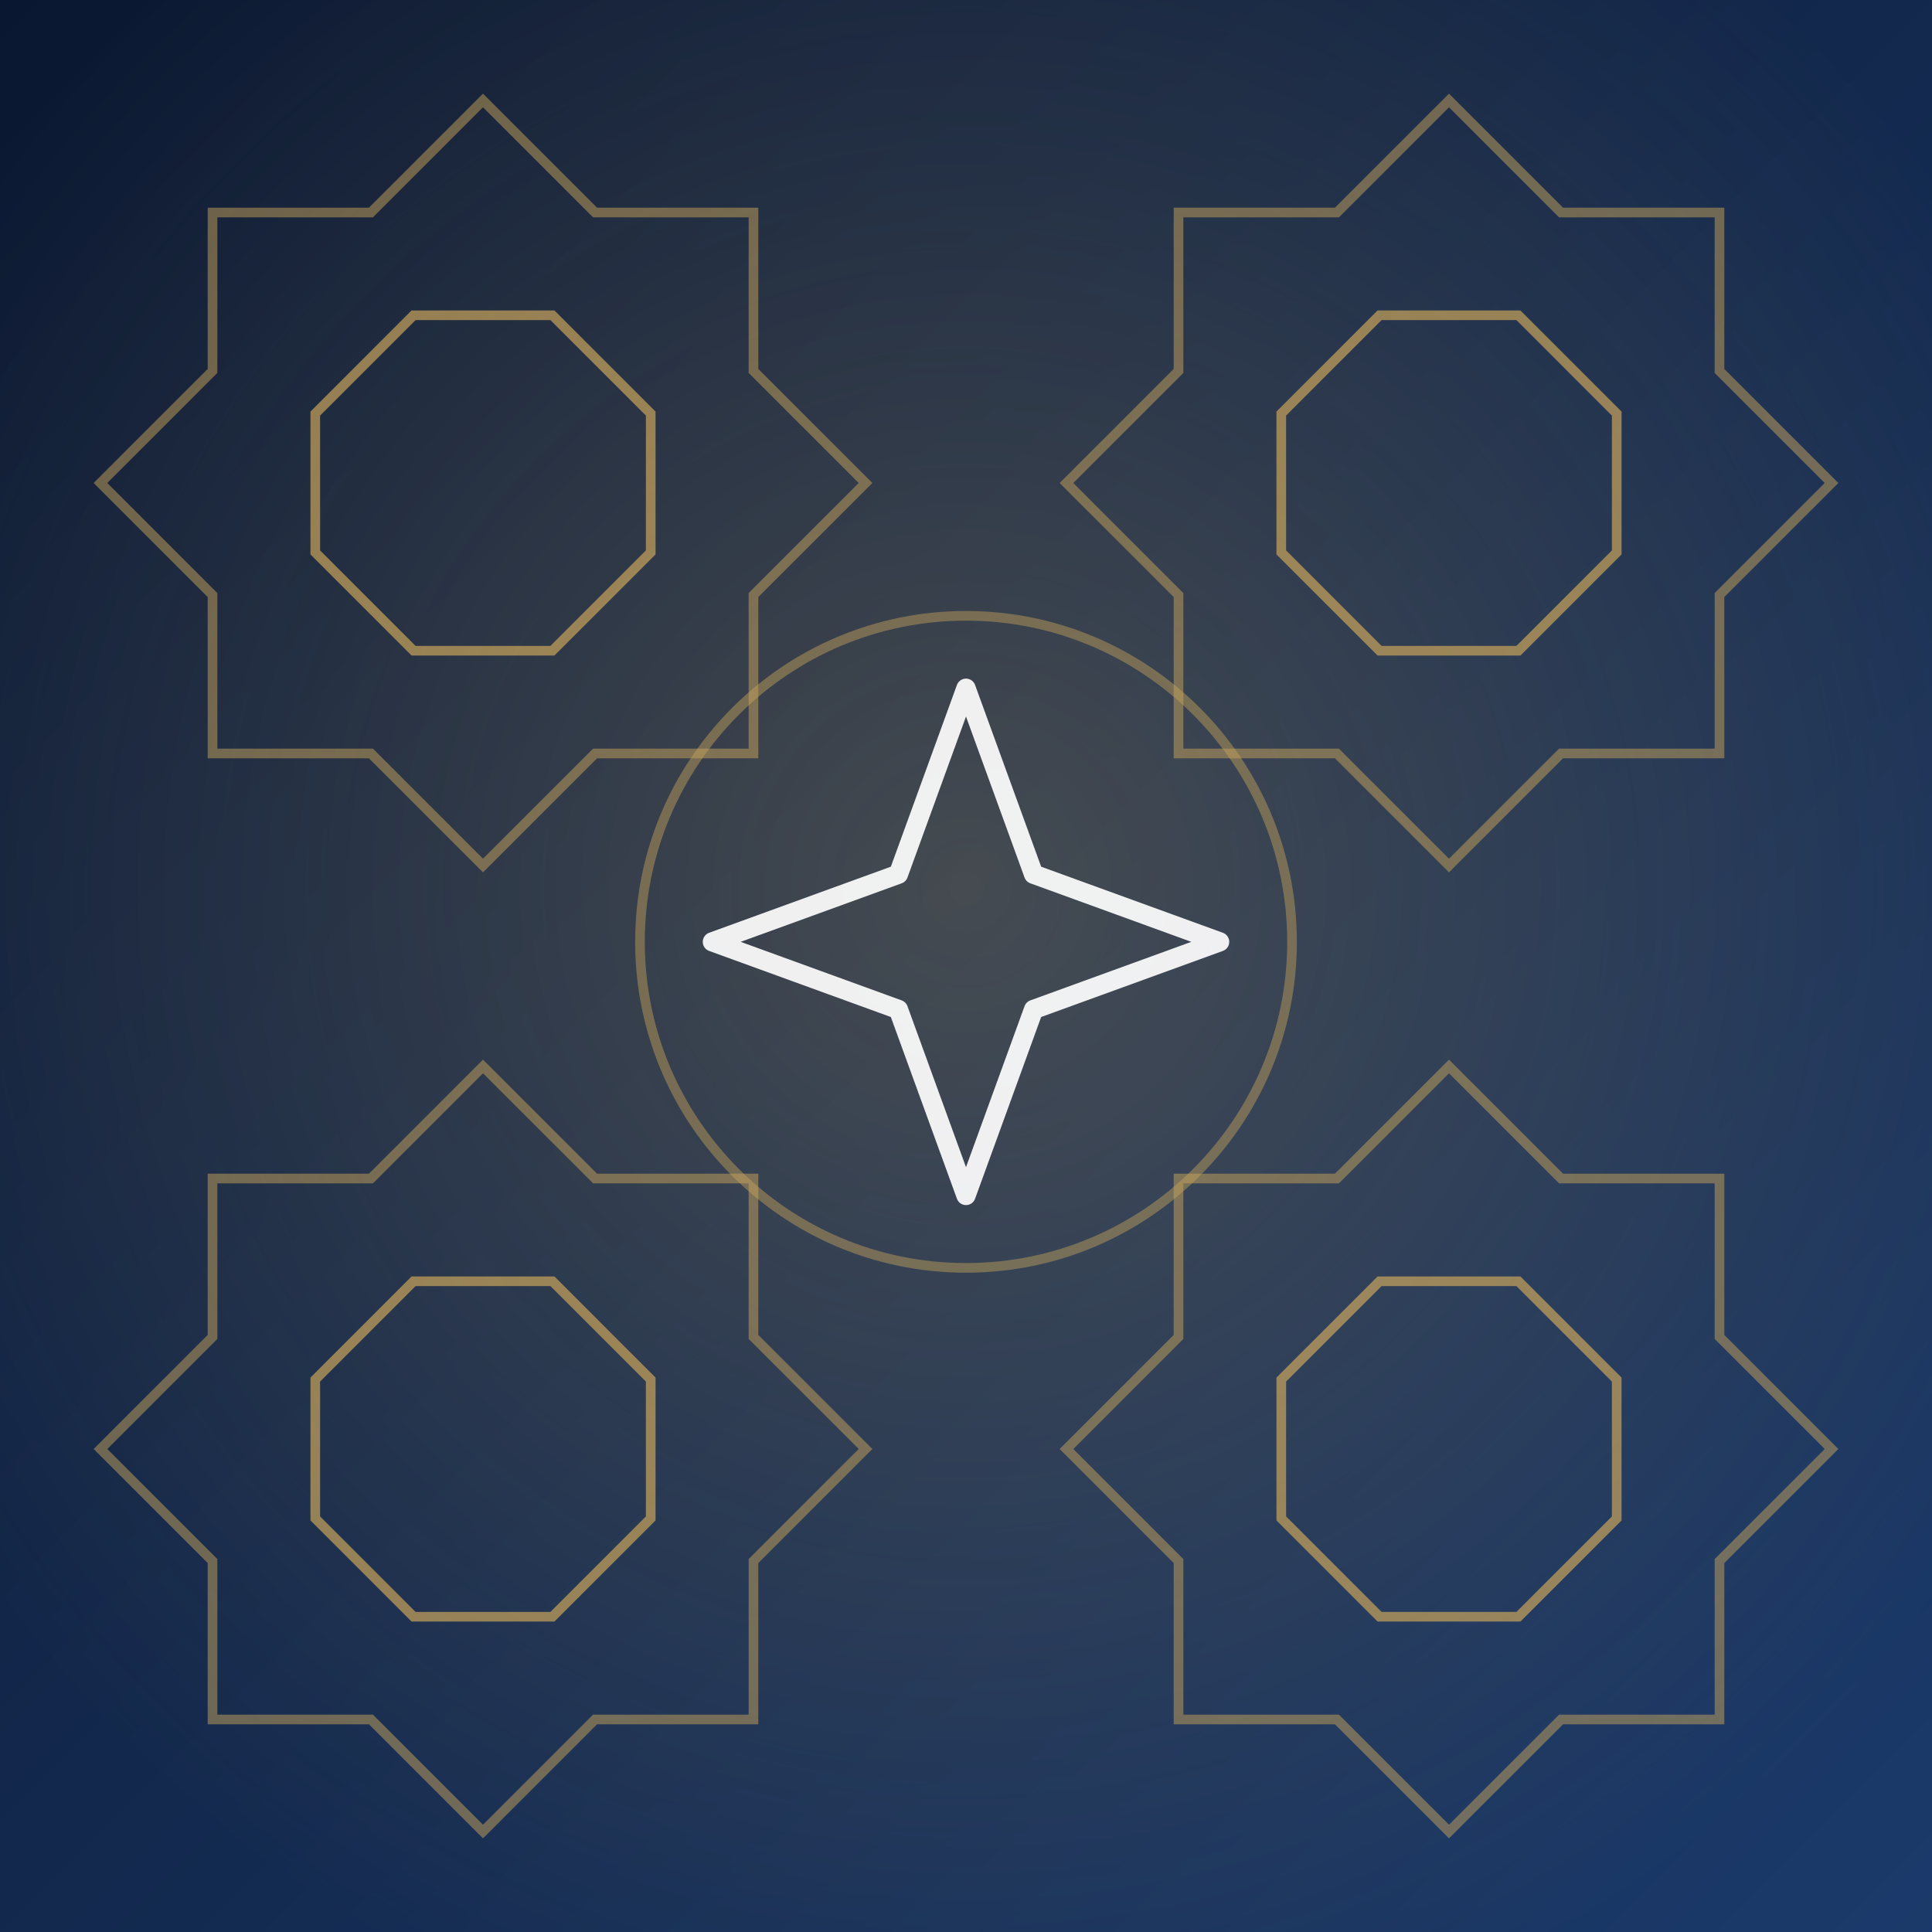
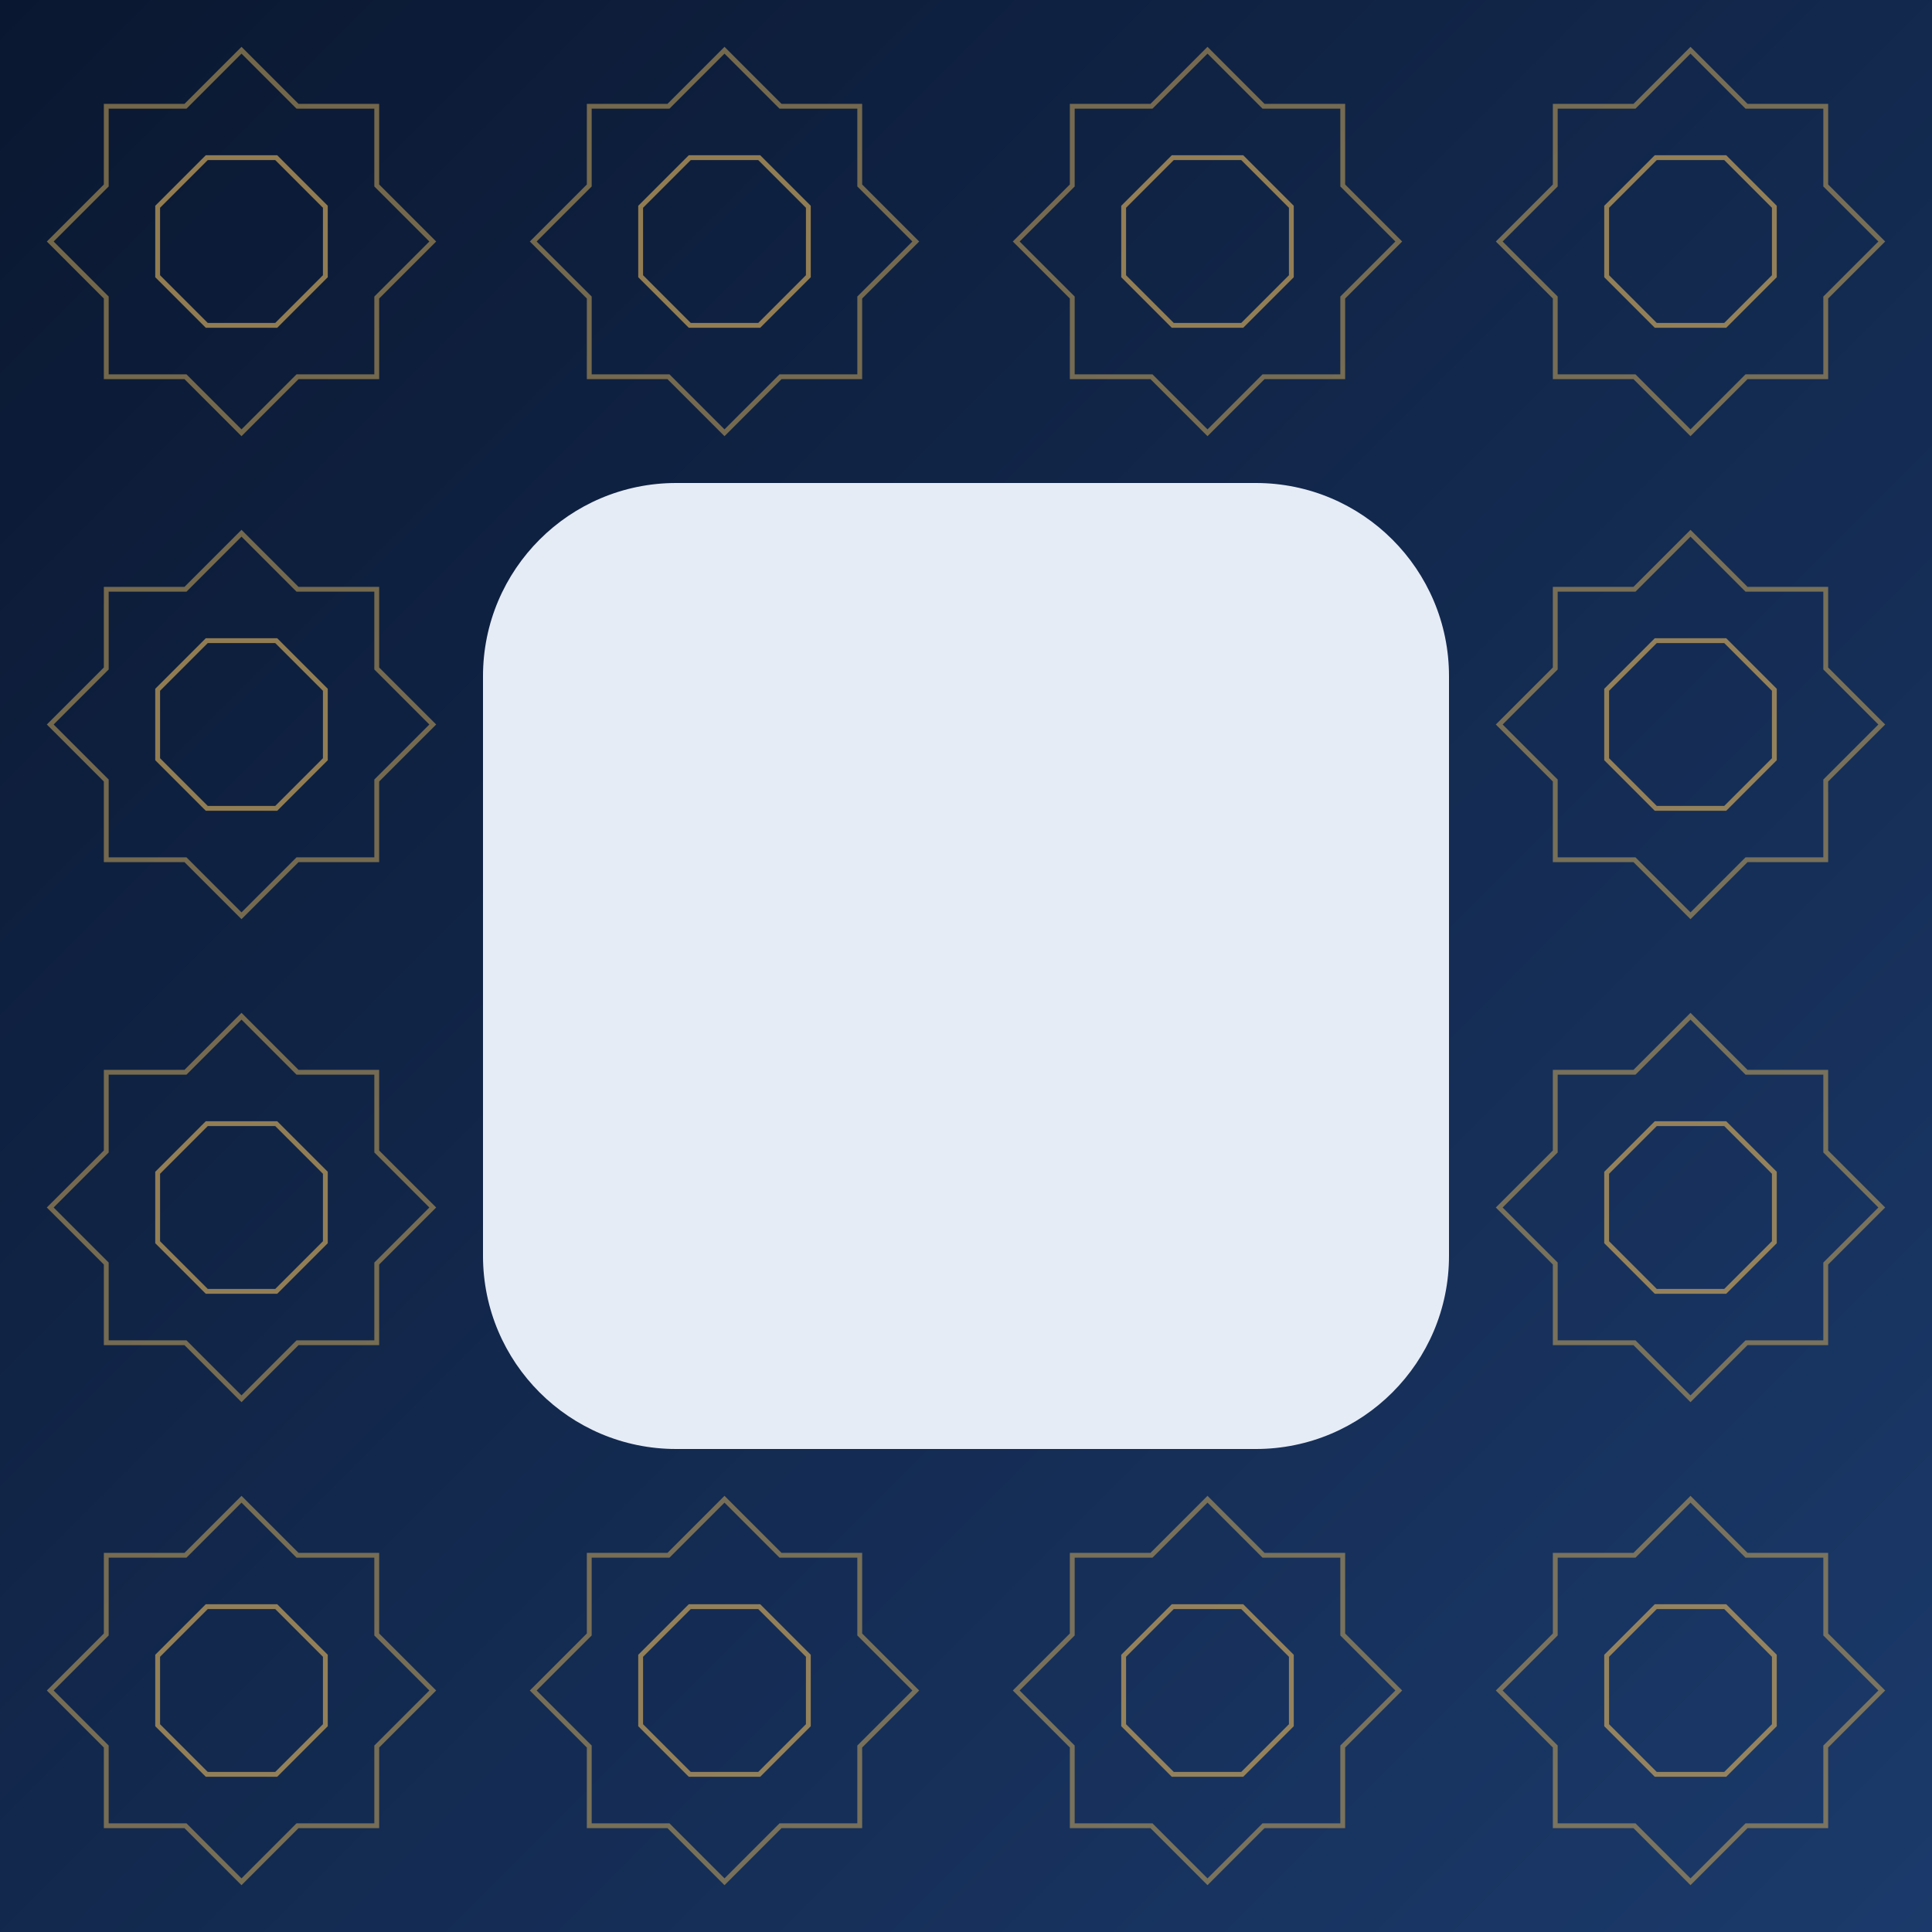
- <svg xmlns="http://www.w3.org/2000/svg" viewBox="0 0 160 160" width="160" height="160" role="img" aria-label="কভার ছবি নেই">
+ <svg xmlns="http://www.w3.org/2000/svg" viewBox="0 0 400 400" width="400" height="400" role="img" aria-label="কভার ছবি নেই">
  <defs>
    <linearGradient id="bg" x1="0" y1="0" x2="1" y2="1">
      <stop offset="0" stop-color="#0a1730" />
      <stop offset="1" stop-color="#1b3a6b" />
    </linearGradient>
-     <radialGradient id="glow" cx="50%" cy="46%" r="62%">
-       <stop offset="0" stop-color="#c9a55c" stop-opacity="0.28" />
-       <stop offset="1" stop-color="#c9a55c" stop-opacity="0" />
-     </radialGradient>
-     <pattern id="khatam" width="80" height="80" patternUnits="userSpaceOnUse">
-       <g fill="none" stroke="#c9a55c" stroke-width="0.8" stroke-opacity="0.5">
-         <polygon points="71.68,40 62.4,49.28 62.4,62.4 49.28,62.4 40,71.68 30.72,62.4 17.6,62.4 17.6,49.28 8.32,40 17.6,30.72 17.6,17.6 30.72,17.6 40,8.32 49.28,17.6 62.4,17.6 62.4,30.72" />
-         <polygon stroke-opacity="0.7" points="53.89,45.75 45.75,53.89 34.25,53.89 26.11,45.75 26.11,34.25 34.25,26.11 45.75,26.11 53.89,34.25" />
+     <pattern id="khatam" width="100" height="100" patternUnits="userSpaceOnUse">
+       <g fill="none" stroke="#c9a55c" stroke-width="1" stroke-opacity="0.55">
+         <polygon points="89.6,50 78,61.6 78,78 61.6,78 50,89.6 38.4,78 22,78 22,61.6 10.4,50 22,38.4 22,22 38.4,22 50,10.4 61.6,22 78,22 78,38.4" />
+         <polygon stroke-opacity="0.7" points="67.36,57.19 57.19,67.36 42.81,67.36 32.64,57.19 32.64,42.81 42.81,32.64 57.19,32.64 67.36,42.81" />
      </g>
    </pattern>
  </defs>
-   <rect width="160" height="160" fill="url(#bg)" />
-   <rect width="160" height="160" fill="url(#khatam)" />
-   <rect width="160" height="160" fill="url(#glow)" />
-   <circle cx="80" cy="78" r="27" fill="none" stroke="#c9a55c" stroke-opacity="0.45" stroke-width="0.8" />
-   <g fill="none" stroke="#ffffff" stroke-opacity="0.92" stroke-width="1.6" stroke-linejoin="round">
-     <path d="M80 57l5.6 15.4L101 78l-15.4 5.6L80 99l-5.6-15.4L59 78l15.4-5.6z" />
-   </g>
+   <rect width="400" height="400" fill="url(#bg)" />
+   <rect width="400" height="400" fill="url(#khatam)" />
+   <rect x="100" y="100" width="200" height="200" rx="40" fill="#e6ecf6" />
</svg>
